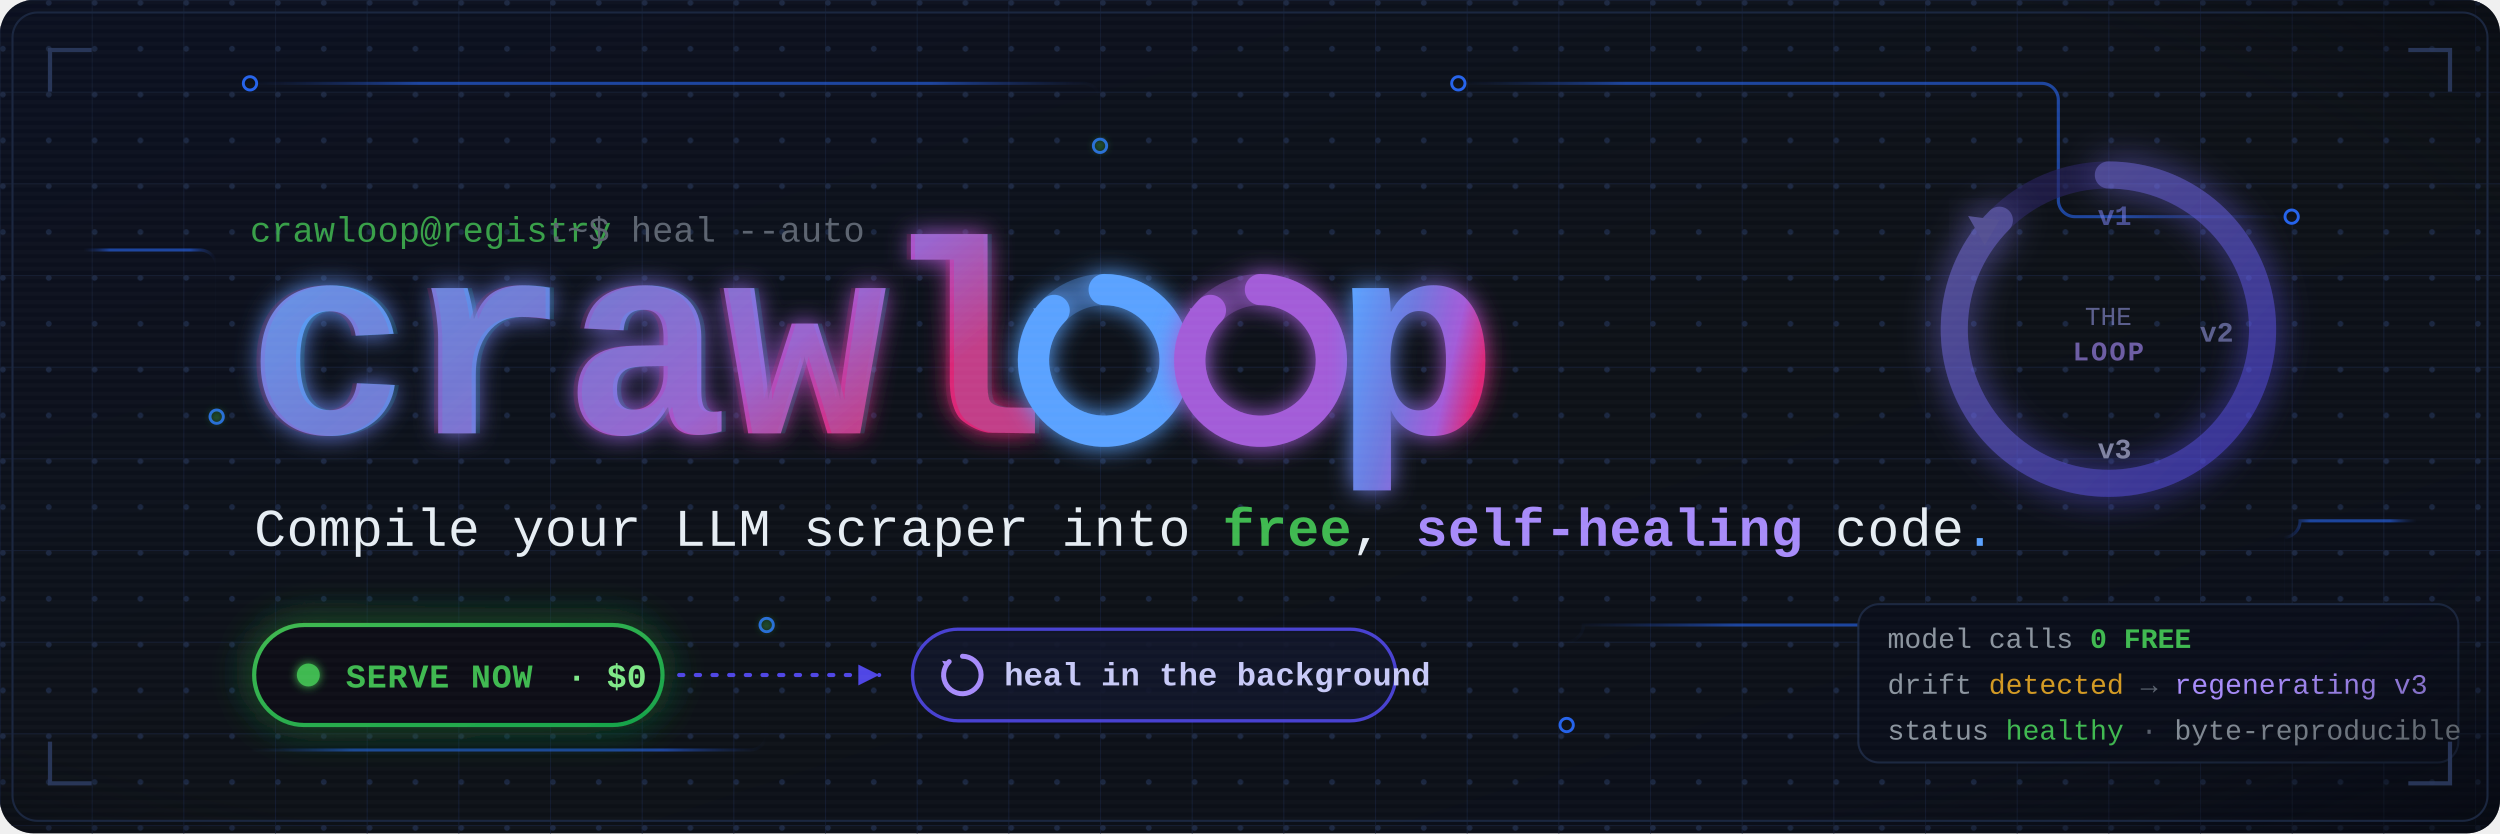
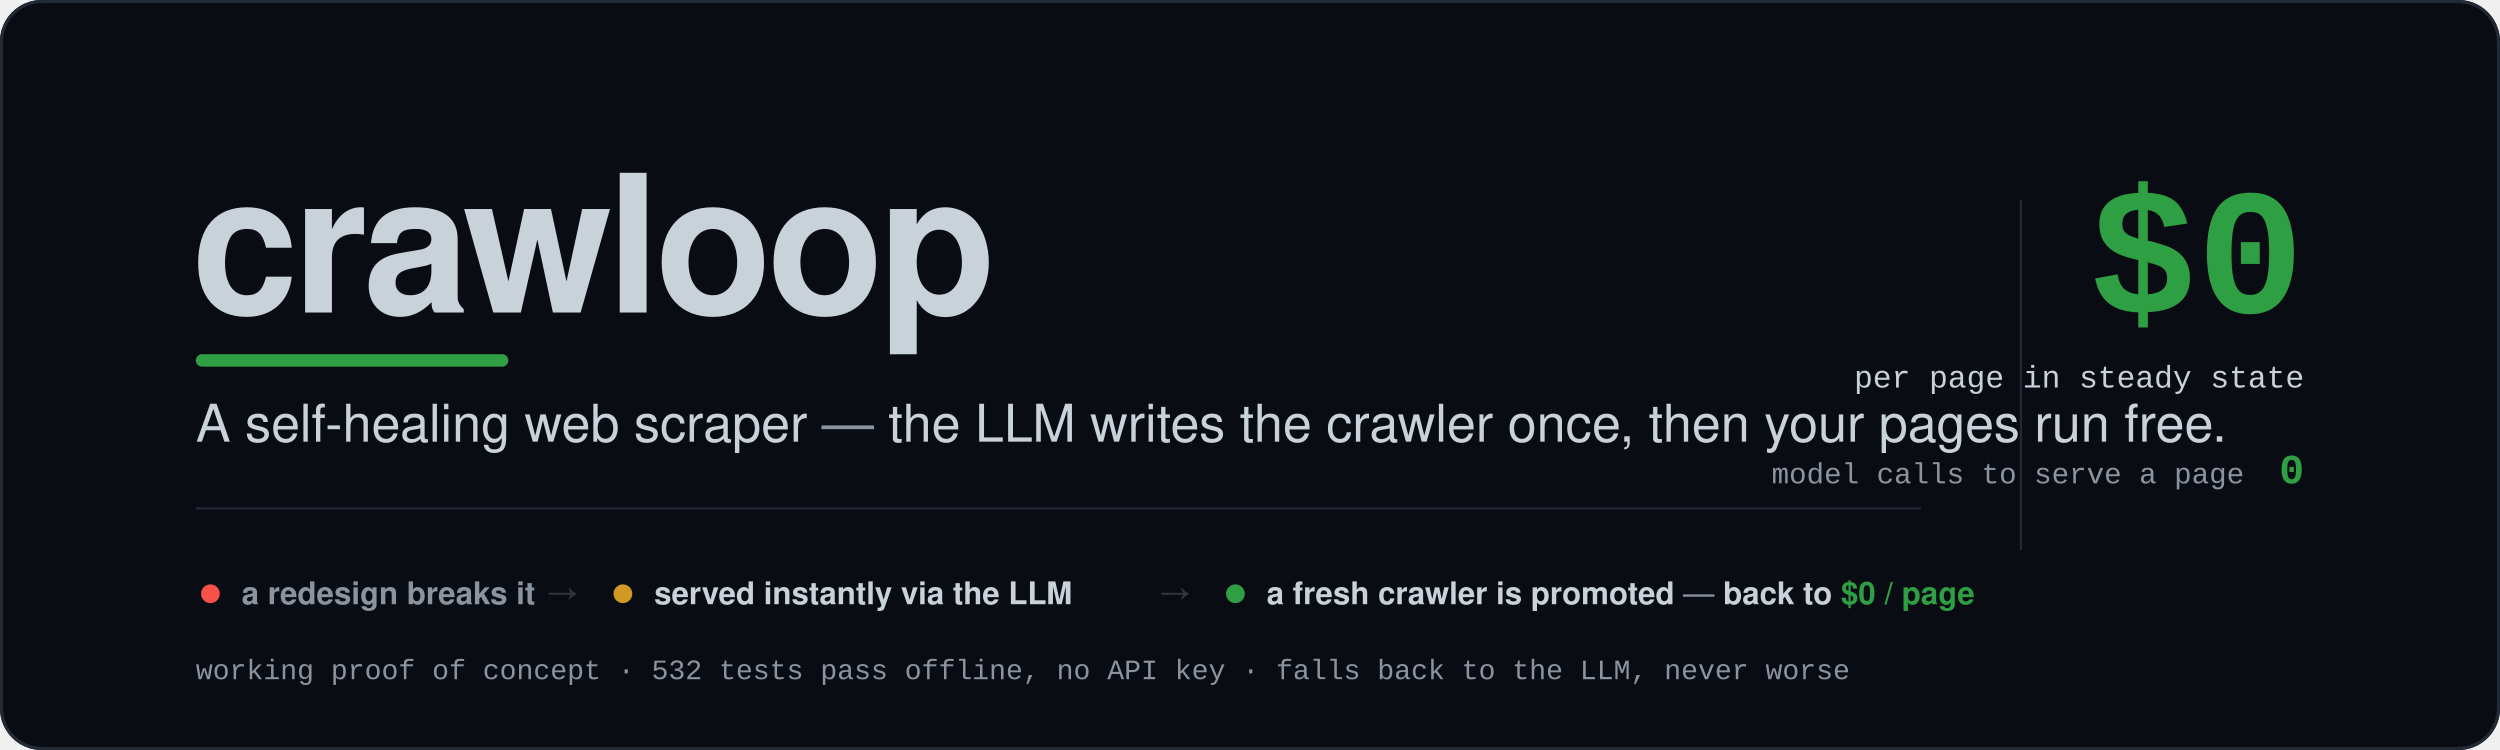
- <svg xmlns="http://www.w3.org/2000/svg" width="100%" viewBox="0 0 1200 400" role="img" aria-labelledby="title desc" preserveAspectRatio="xMidYMid meet" font-family="ui-monospace, SFMono-Regular, 'SF Mono', Menlo, Consolas, 'Liberation Mono', monospace">
-   <defs>
-     <linearGradient id="bg" x1="0" y1="0" x2="1" y2="1">
-       <stop offset="0" stop-color="#0b1020" />
-       <stop offset="0.55" stop-color="#0d1117" />
-       <stop offset="1" stop-color="#0a0e1a" />
-     </linearGradient>
-     <radialGradient id="vignette" cx="0.42" cy="0.46" r="0.85">
-       <stop offset="0" stop-color="#0d1117" stop-opacity="0" />
-       <stop offset="0.7" stop-color="#070a12" stop-opacity="0" />
-       <stop offset="1" stop-color="#05070d" stop-opacity="0.85" />
-     </radialGradient>
-     <linearGradient id="ink" x1="0" y1="0" x2="1" y2="0.35">
-       <stop offset="0" stop-color="#5aa2ff" />
-       <stop offset="0.45" stop-color="#6f77dd" />
-       <stop offset="0.78" stop-color="#a35bd8" />
-       <stop offset="1" stop-color="#db2777" />
-     </linearGradient>
-     <linearGradient id="loopink" x1="0" y1="0" x2="1" y2="1">
-       <stop offset="0" stop-color="#7f77dd" />
-       <stop offset="1" stop-color="#4f46e5" />
-     </linearGradient>
-     <linearGradient id="serve" x1="0" y1="0" x2="1" y2="1">
-       <stop offset="0" stop-color="#3fb950" />
-       <stop offset="1" stop-color="#16a34a" />
-     </linearGradient>
-     <linearGradient id="trace" x1="0" y1="0" x2="1" y2="0">
-       <stop offset="0" stop-color="#1e3a8a" stop-opacity="0" />
-       <stop offset="0.2" stop-color="#2563eb" stop-opacity="0.7" />
-       <stop offset="0.8" stop-color="#2563eb" stop-opacity="0.7" />
-       <stop offset="1" stop-color="#1e3a8a" stop-opacity="0" />
-     </linearGradient>
-     <filter id="glow" x="-40%" y="-40%" width="180%" height="180%">
-       <feGaussianBlur stdDeviation="6" result="b" />
-       <feMerge>
-         <feMergeNode in="b" />
-         <feMergeNode in="SourceGraphic" />
-       </feMerge>
-     </filter>
-     <filter id="glowSoft" x="-60%" y="-60%" width="220%" height="220%">
-       <feGaussianBlur stdDeviation="9" result="b" />
-       <feMerge>
-         <feMergeNode in="b" />
-         <feMergeNode in="SourceGraphic" />
-       </feMerge>
-     </filter>
-     <filter id="glowTiny" x="-120%" y="-120%" width="340%" height="340%">
-       <feGaussianBlur stdDeviation="2.2" />
-     </filter>
-     <pattern id="dots" width="22" height="22" patternUnits="userSpaceOnUse">
-       <circle cx="1.4" cy="1.4" r="1.4" fill="#1b2740" />
-     </pattern>
-     <pattern id="grid" width="44" height="44" patternUnits="userSpaceOnUse">
-       <path d="M44 0 H0 V44" fill="none" stroke="#121a2e" stroke-width="1" />
-     </pattern>
-     <pattern id="scan" width="4" height="4" patternUnits="userSpaceOnUse">
-       <rect width="4" height="2" fill="#ffffff" opacity="0.018" />
-     </pattern>
-   </defs>
-   <rect x="0" y="0" width="1200" height="400" rx="16" fill="url(#bg)" />
-   <rect x="0" y="0" width="1200" height="400" rx="16" fill="url(#grid)" />
-   <rect x="0" y="0" width="1200" height="400" rx="16" fill="url(#dots)" />
-   <g stroke="url(#trace)" stroke-width="1.5" fill="none" opacity="0.9">
-     <path d="M120 40 H520 a8 8 0 0 1 8 8 V70" />
-     <path d="M700 40 H980 a8 8 0 0 1 8 8 V96 a8 8 0 0 0 8 8 H1100" />
-     <path d="M40 120 H96 a8 8 0 0 1 8 8 V200" />
-     <path d="M1160 300 H760 a8 8 0 0 1 -8 8 V348" />
-     <path d="M120 360 H360 a8 8 0 0 0 8 -8 V300" />
-     <path d="M1160 250 H1104 a8 8 0 0 1 -8 8 V330" />
+ <svg xmlns="http://www.w3.org/2000/svg" viewBox="0 0 1200 360" width="1200" height="360" role="img" aria-labelledby="crawloop-title crawloop-desc" preserveAspectRatio="xMidYMid meet" font-family="-apple-system, BlinkMacSystemFont, 'Segoe UI', Helvetica, Arial, sans-serif">
+   <rect x="0" y="0" width="1200" height="360" rx="20" fill="#0A0C14" />
+   <rect x="0.75" y="0.75" width="1198.5" height="358.5" rx="19.25" fill="none" stroke="#222A35" stroke-width="1.5" />
+   <text x="92" y="150" font-size="92" font-weight="700" letter-spacing="-2.5" fill="#C9D1D9">crawloop</text>
+   <rect x="94" y="170" width="150" height="6" rx="3" fill="#2EA043" />
+   <text x="94" y="212" font-size="25" font-weight="400" fill="#C9D1D9">A self-healing web scraper <tspan fill="#8B949E">—</tspan> the LLM writes the crawler once, then your pages run free.</text>
+   <line x1="94" y1="244" x2="922" y2="244" stroke="#222A35" stroke-width="1" />
+   <g font-size="15" font-weight="600">
+     <g transform="translate(94,272)">
+       <circle cx="7" cy="13" r="4.5" fill="#F85149" />
+       <text x="22" y="18" fill="#8B949E">a redesign breaks it</text>
+     </g>
+     <text x="262" y="290" font-size="16" fill="#30363D" font-weight="400">→</text>
+     <g transform="translate(292,272)">
+       <circle cx="7" cy="13" r="4.5" fill="#D29922" />
+       <text x="22" y="18" fill="#C9D1D9">served instantly via the LLM</text>
+     </g>
+     <text x="556" y="290" font-size="16" fill="#30363D" font-weight="400">→</text>
+     <g transform="translate(586,272)">
+       <circle cx="7" cy="13" r="4.5" fill="#2EA043" />
+       <text x="22" y="18" fill="#C9D1D9">a fresh crawler is promoted <tspan fill="#8B949E" font-weight="400">—</tspan> back to <tspan fill="#2EA043" font-weight="700">$0 / page</tspan>
+       </text>
+     </g>
  </g>
-   <g fill="#0d1117" stroke="#2563eb" stroke-width="1.4">
-     <circle cx="120" cy="40" r="3.2" />
-     <circle cx="528" cy="70" r="3.2" />
-     <circle cx="700" cy="40" r="3.2" />
-     <circle cx="1100" cy="104" r="3.2" />
-     <circle cx="104" cy="200" r="3.2" />
-     <circle cx="752" cy="348" r="3.2" />
-     <circle cx="368" cy="300" r="3.2" />
-     <circle cx="1096" cy="330" r="3.2" />
-   </g>
-   <g fill="#3fb950" filter="url(#glowTiny)">
-     <circle cx="528" cy="70" r="2" />
-     <circle cx="104" cy="200" r="2" />
-     <circle cx="368" cy="300" r="2" />
-   </g>
-   <g transform="translate(1012 158)" opacity="0.62">
-     <circle r="74" fill="none" stroke="#26215c" stroke-width="13" />
-     <path d="M 0 -74 A 74 74 0 1 1 -52.3 -52.3" fill="none" stroke="url(#loopink)" stroke-width="13" stroke-linecap="round" filter="url(#glowSoft)" />
-     <path d="M -52.3 -52.3 l -15 -2 l 8 14 z" fill="#7f77dd" filter="url(#glowSoft)" />
-     <g font-size="13.5" font-weight="600" text-anchor="middle">
-       <text x="3" y="-50" fill="#6f77dd">v1</text>
-       <text x="52" y="6" fill="#8b8fd6">v2</text>
-       <text x="3" y="62" fill="#c7c9f7">v3</text>
-     </g>
-     <text x="0" y="-2" text-anchor="middle" font-size="12.5" fill="#8b8fd6">THE</text>
-     <text x="0" y="15" text-anchor="middle" font-size="13" font-weight="700" fill="#a78bfa" letter-spacing="1">LOOP</text>
-   </g>
-   <text x="120" y="116" font-size="17" fill="#3fb950" opacity="0.85">crawloop@registry</text>
-   <text x="262" y="116" font-size="17" fill="#5c6470">:~$ heal --auto</text>
-   <g filter="url(#glow)">
-     <text x="118" y="208" font-size="132" font-weight="700" letter-spacing="-3" fill="url(#ink)">crawl</text>
-   </g>
-   <text x="116" y="208" font-size="132" font-weight="700" letter-spacing="-3" fill="#db2777" opacity="0.16">crawl</text>
-   <text x="120" y="208" font-size="132" font-weight="700" letter-spacing="-3" fill="#22d3ee" opacity="0.14">crawl</text>
-   <g transform="translate(530 173)" filter="url(#glow)">
-     <circle r="34" fill="none" stroke="#5aa2ff" stroke-width="15" opacity="0.32" />
-     <path d="M 0 -34 A 34 34 0 1 1 -24.0 -24.0" fill="none" stroke="#5aa2ff" stroke-width="15" stroke-linecap="round" />
-     <path d="M -24.0 -24.0 l -10 -1 l 5 10 z" fill="#5aa2ff" />
-   </g>
-   <g transform="translate(605 173)" filter="url(#glow)">
-     <circle r="34" fill="none" stroke="#a35bd8" stroke-width="15" opacity="0.32" />
-     <path d="M 0 -34 A 34 34 0 1 1 -24.0 -24.0" fill="none" stroke="#a35bd8" stroke-width="15" stroke-linecap="round" />
-     <path d="M -24.0 -24.0 l -10 -1 l 5 10 z" fill="#a35bd8" />
-   </g>
-   <g filter="url(#glow)">
-     <text x="640" y="208" font-size="132" font-weight="700" letter-spacing="-3" fill="url(#ink)">p</text>
-   </g>
-   <text x="122" y="262" font-size="25.5" font-weight="500" fill="#e6edf3" letter-spacing="0.2">Compile your LLM scraper into <tspan fill="#3fb950" font-weight="700">free</tspan>, <tspan fill="#a78bfa" font-weight="700">self-healing</tspan> code<tspan fill="#5aa2ff">.</tspan>
-   </text>
-   <g transform="translate(122 300)">
-     <g filter="url(#glowSoft)">
-       <rect x="0" y="0" width="196" height="48" rx="24" fill="#0d1117" stroke="url(#serve)" stroke-width="2" />
-     </g>
-     <circle cx="26" cy="24" r="5.5" fill="#3fb950" filter="url(#glowTiny)" />
-     <circle cx="26" cy="24" r="5.5" fill="#3fb950" />
-     <text x="44" y="30" font-size="16" font-weight="700" fill="#3fb950" letter-spacing="0.4">SERVE NOW</text>
-     <text x="150" y="30" font-size="16" font-weight="700" fill="#7ee787">· $0</text>
-     <path d="M204 24 H300" fill="none" stroke="#4f46e5" stroke-width="2" stroke-dasharray="2 6" stroke-linecap="round" />
-     <path d="M300 24 l -10 -5 l 0 10 z" fill="#4f46e5" />
-     <rect x="316" y="2" width="232" height="44" rx="22" fill="#11152a" stroke="#4f46e5" stroke-width="1.6" opacity="0.9" />
-     <g transform="translate(340 24)">
-       <path d="M 0 -9 A 9 9 0 1 1 -6.4 -6.4" fill="none" stroke="#a78bfa" stroke-width="2.4" stroke-linecap="round" />
-       <path d="M -6.4 -6.4 l -3.4 -0.4 l 1.8 3.4 z" fill="#a78bfa" />
-     </g>
-     <text x="360" y="29" font-size="15.5" font-weight="600" fill="#c7c9f7">heal in the background</text>
-   </g>
-   <g transform="translate(906 300)" font-size="13.5">
-     <rect x="-14" y="-10" width="288" height="76" rx="10" fill="#0a0e1a" stroke="#1b2740" stroke-width="1" />
-     <text x="0" y="11">
-       <tspan fill="#8b949e">model calls</tspan>
-       <tspan fill="#3fb950" font-weight="700">0</tspan>
-       <tspan fill="#3fb950" font-weight="700">FREE</tspan>
-     </text>
-     <text x="0" y="33">
-       <tspan fill="#8b949e">drift</tspan>
-       <tspan fill="#d29922">detected</tspan>
-       <tspan fill="#5c6470">→</tspan>
-       <tspan fill="#a78bfa">regenerating v3</tspan>
-     </text>
-     <text x="0" y="55">
-       <tspan fill="#8b949e">status</tspan>
-       <tspan fill="#3fb950">healthy</tspan>
-       <tspan fill="#5c6470">·</tspan>
-       <tspan fill="#8b949e">byte-reproducible</tspan>
+   <text x="94" y="326" font-size="13.5" font-weight="400" fill="#8B949E" font-family="ui-monospace, SFMono-Regular, 'SF Mono', Menlo, Consolas, 'Liberation Mono', monospace">working proof of concept  ·  532 tests pass offline, no API key  ·  falls back to the LLM, never worse</text>
+   <line x1="970" y1="96" x2="970" y2="264" stroke="#222A35" stroke-width="1" />
+   <g transform="translate(1106,0)" text-anchor="end" font-family="ui-monospace, SFMono-Regular, 'SF Mono', Menlo, Consolas, 'Liberation Mono', monospace">
+     <text x="0" y="150" font-size="86" font-weight="700" fill="#2EA043">$0</text>
+     <text x="0" y="186" font-size="15" font-weight="400" fill="#C9D1D9">per page in steady state</text>
+     <text x="0" y="232" font-size="14" font-weight="400" fill="#8B949E">model calls to serve a page  <tspan fill="#2EA043" font-weight="700" font-size="20">0</tspan>
    </text>
  </g>
-   <rect x="0" y="0" width="1200" height="400" rx="16" fill="url(#scan)" />
-   <rect x="0" y="0" width="1200" height="400" rx="16" fill="url(#vignette)" />
-   <g stroke="#2b3a5e" stroke-width="2" fill="none" opacity="0.9">
-     <path d="M24 44 V24 H44" />
-     <path d="M1156 24 H1176 V44" />
-     <path d="M1176 356 V376 H1156" />
-     <path d="M44 376 H24 V356" />
-   </g>
-   <rect x="6" y="6" width="1188" height="388" rx="12" fill="none" stroke="#1b2740" stroke-width="1" />
</svg>
